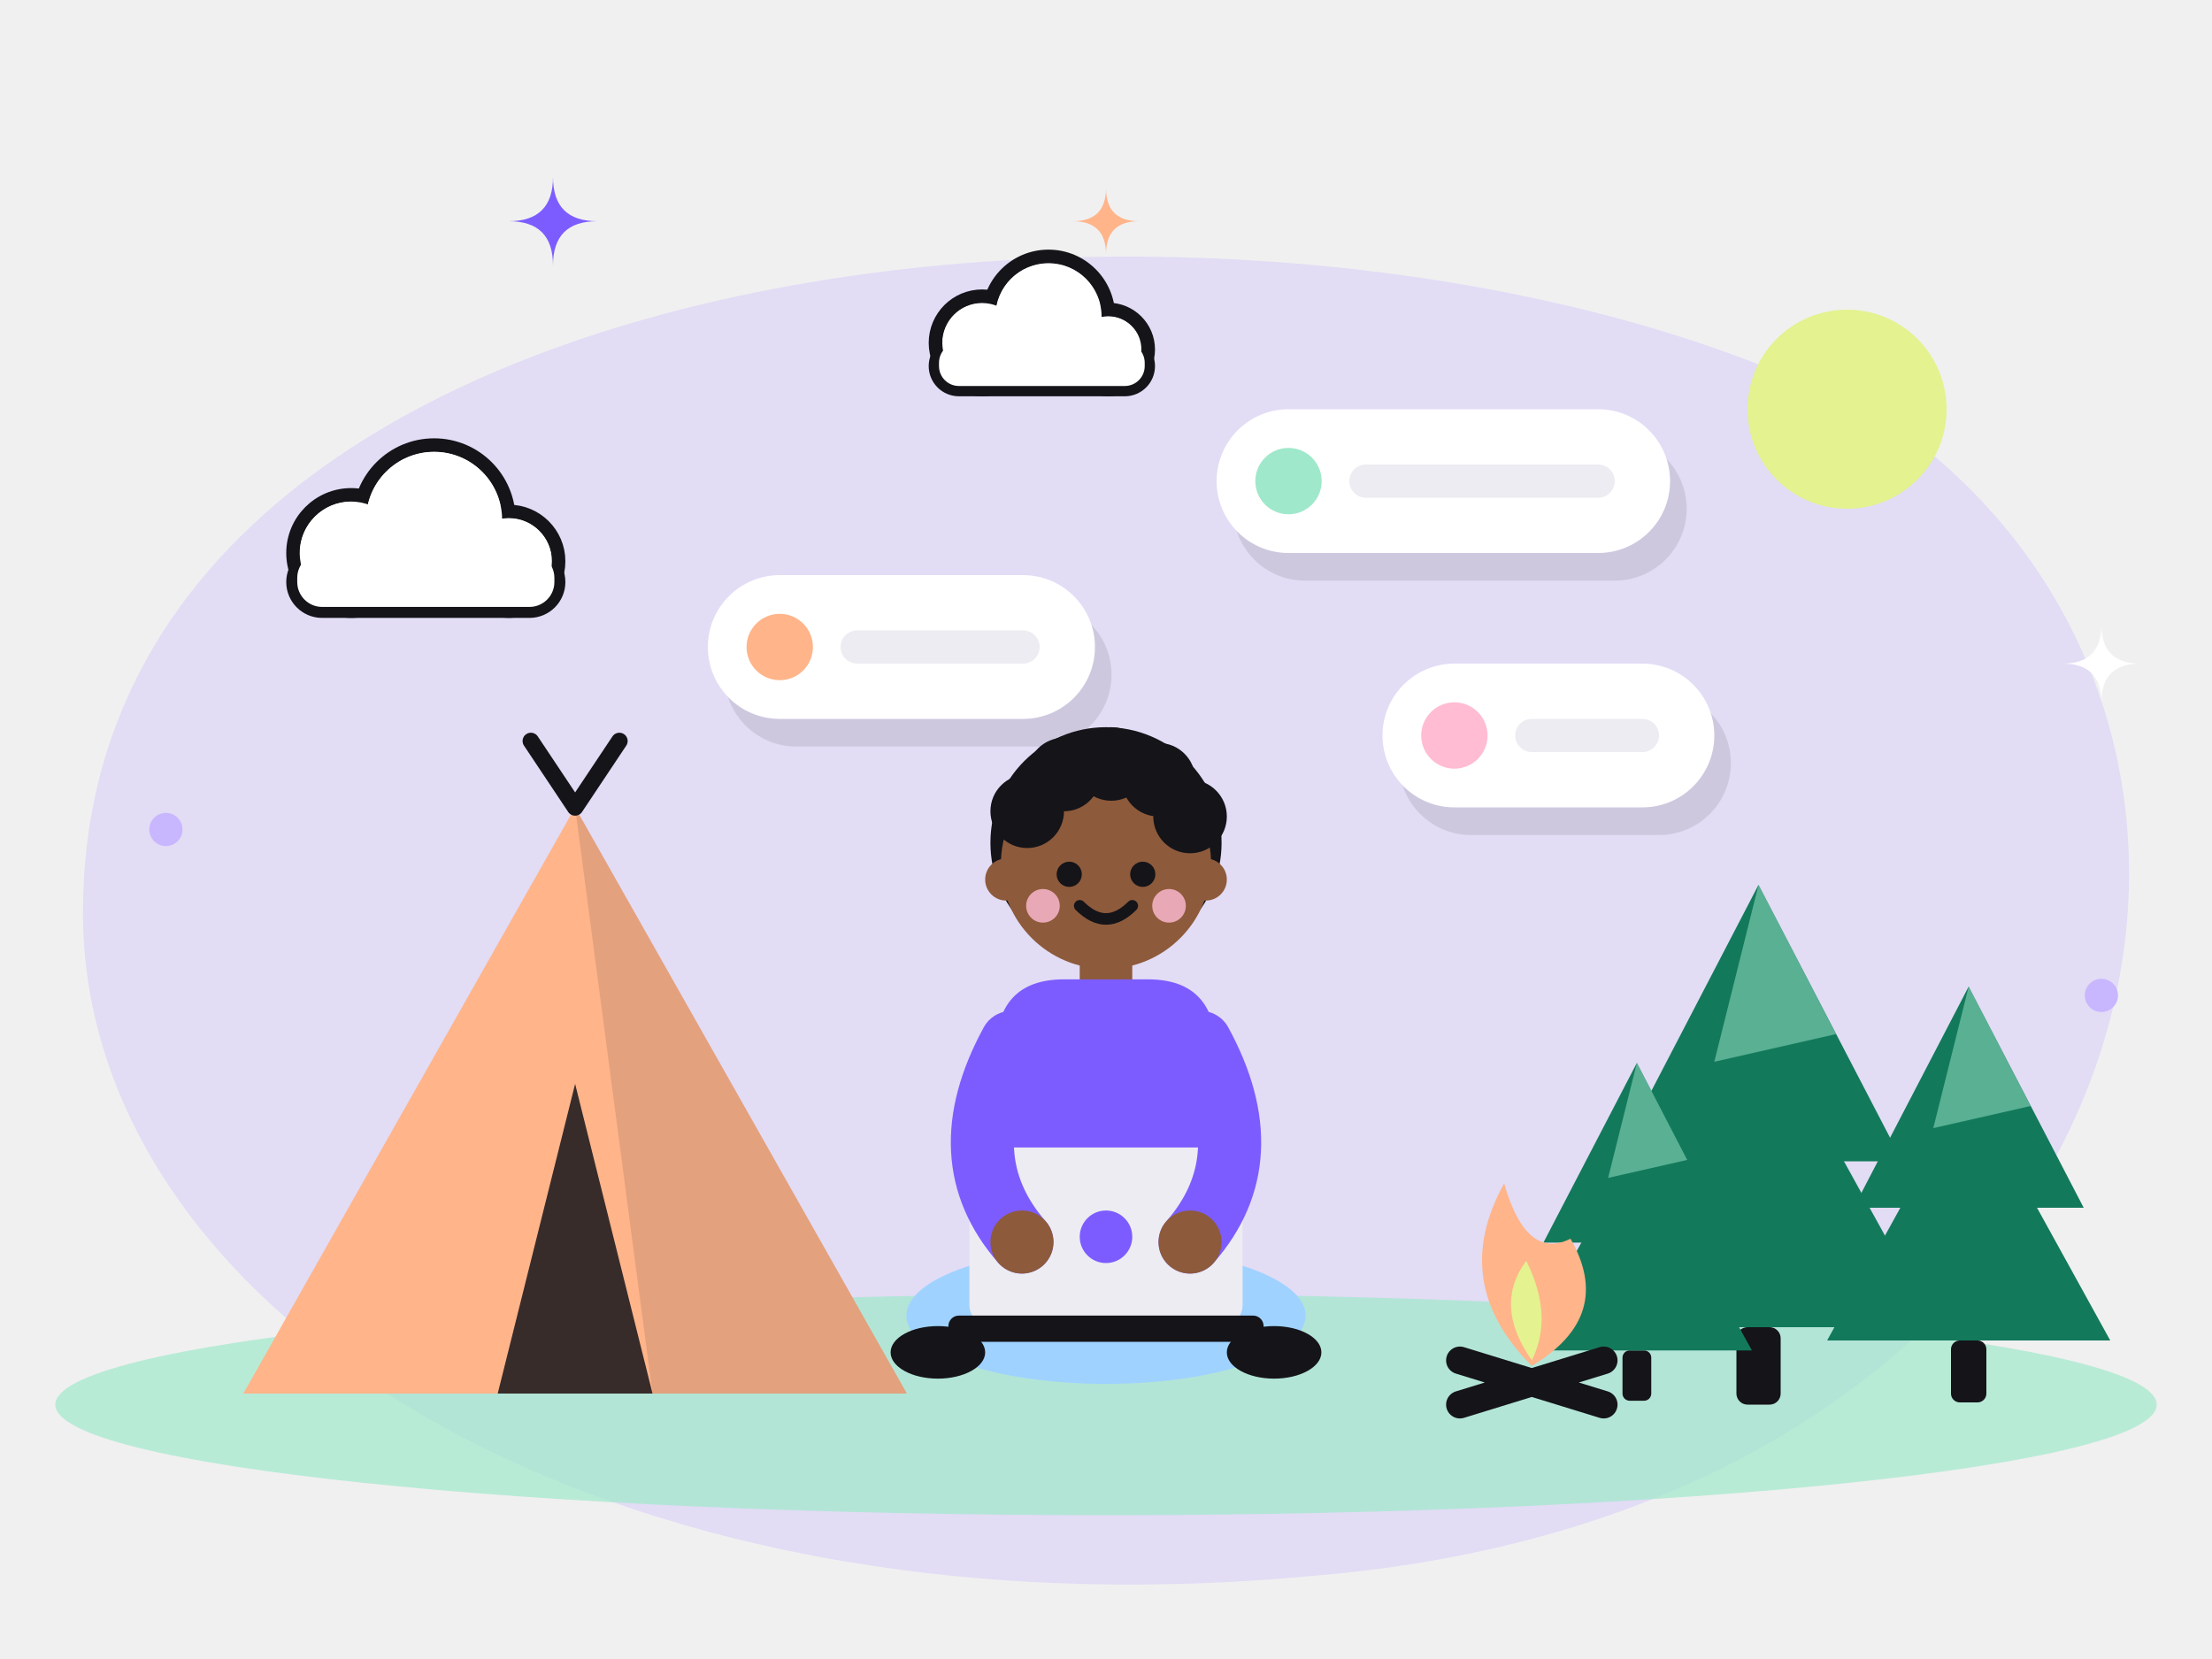
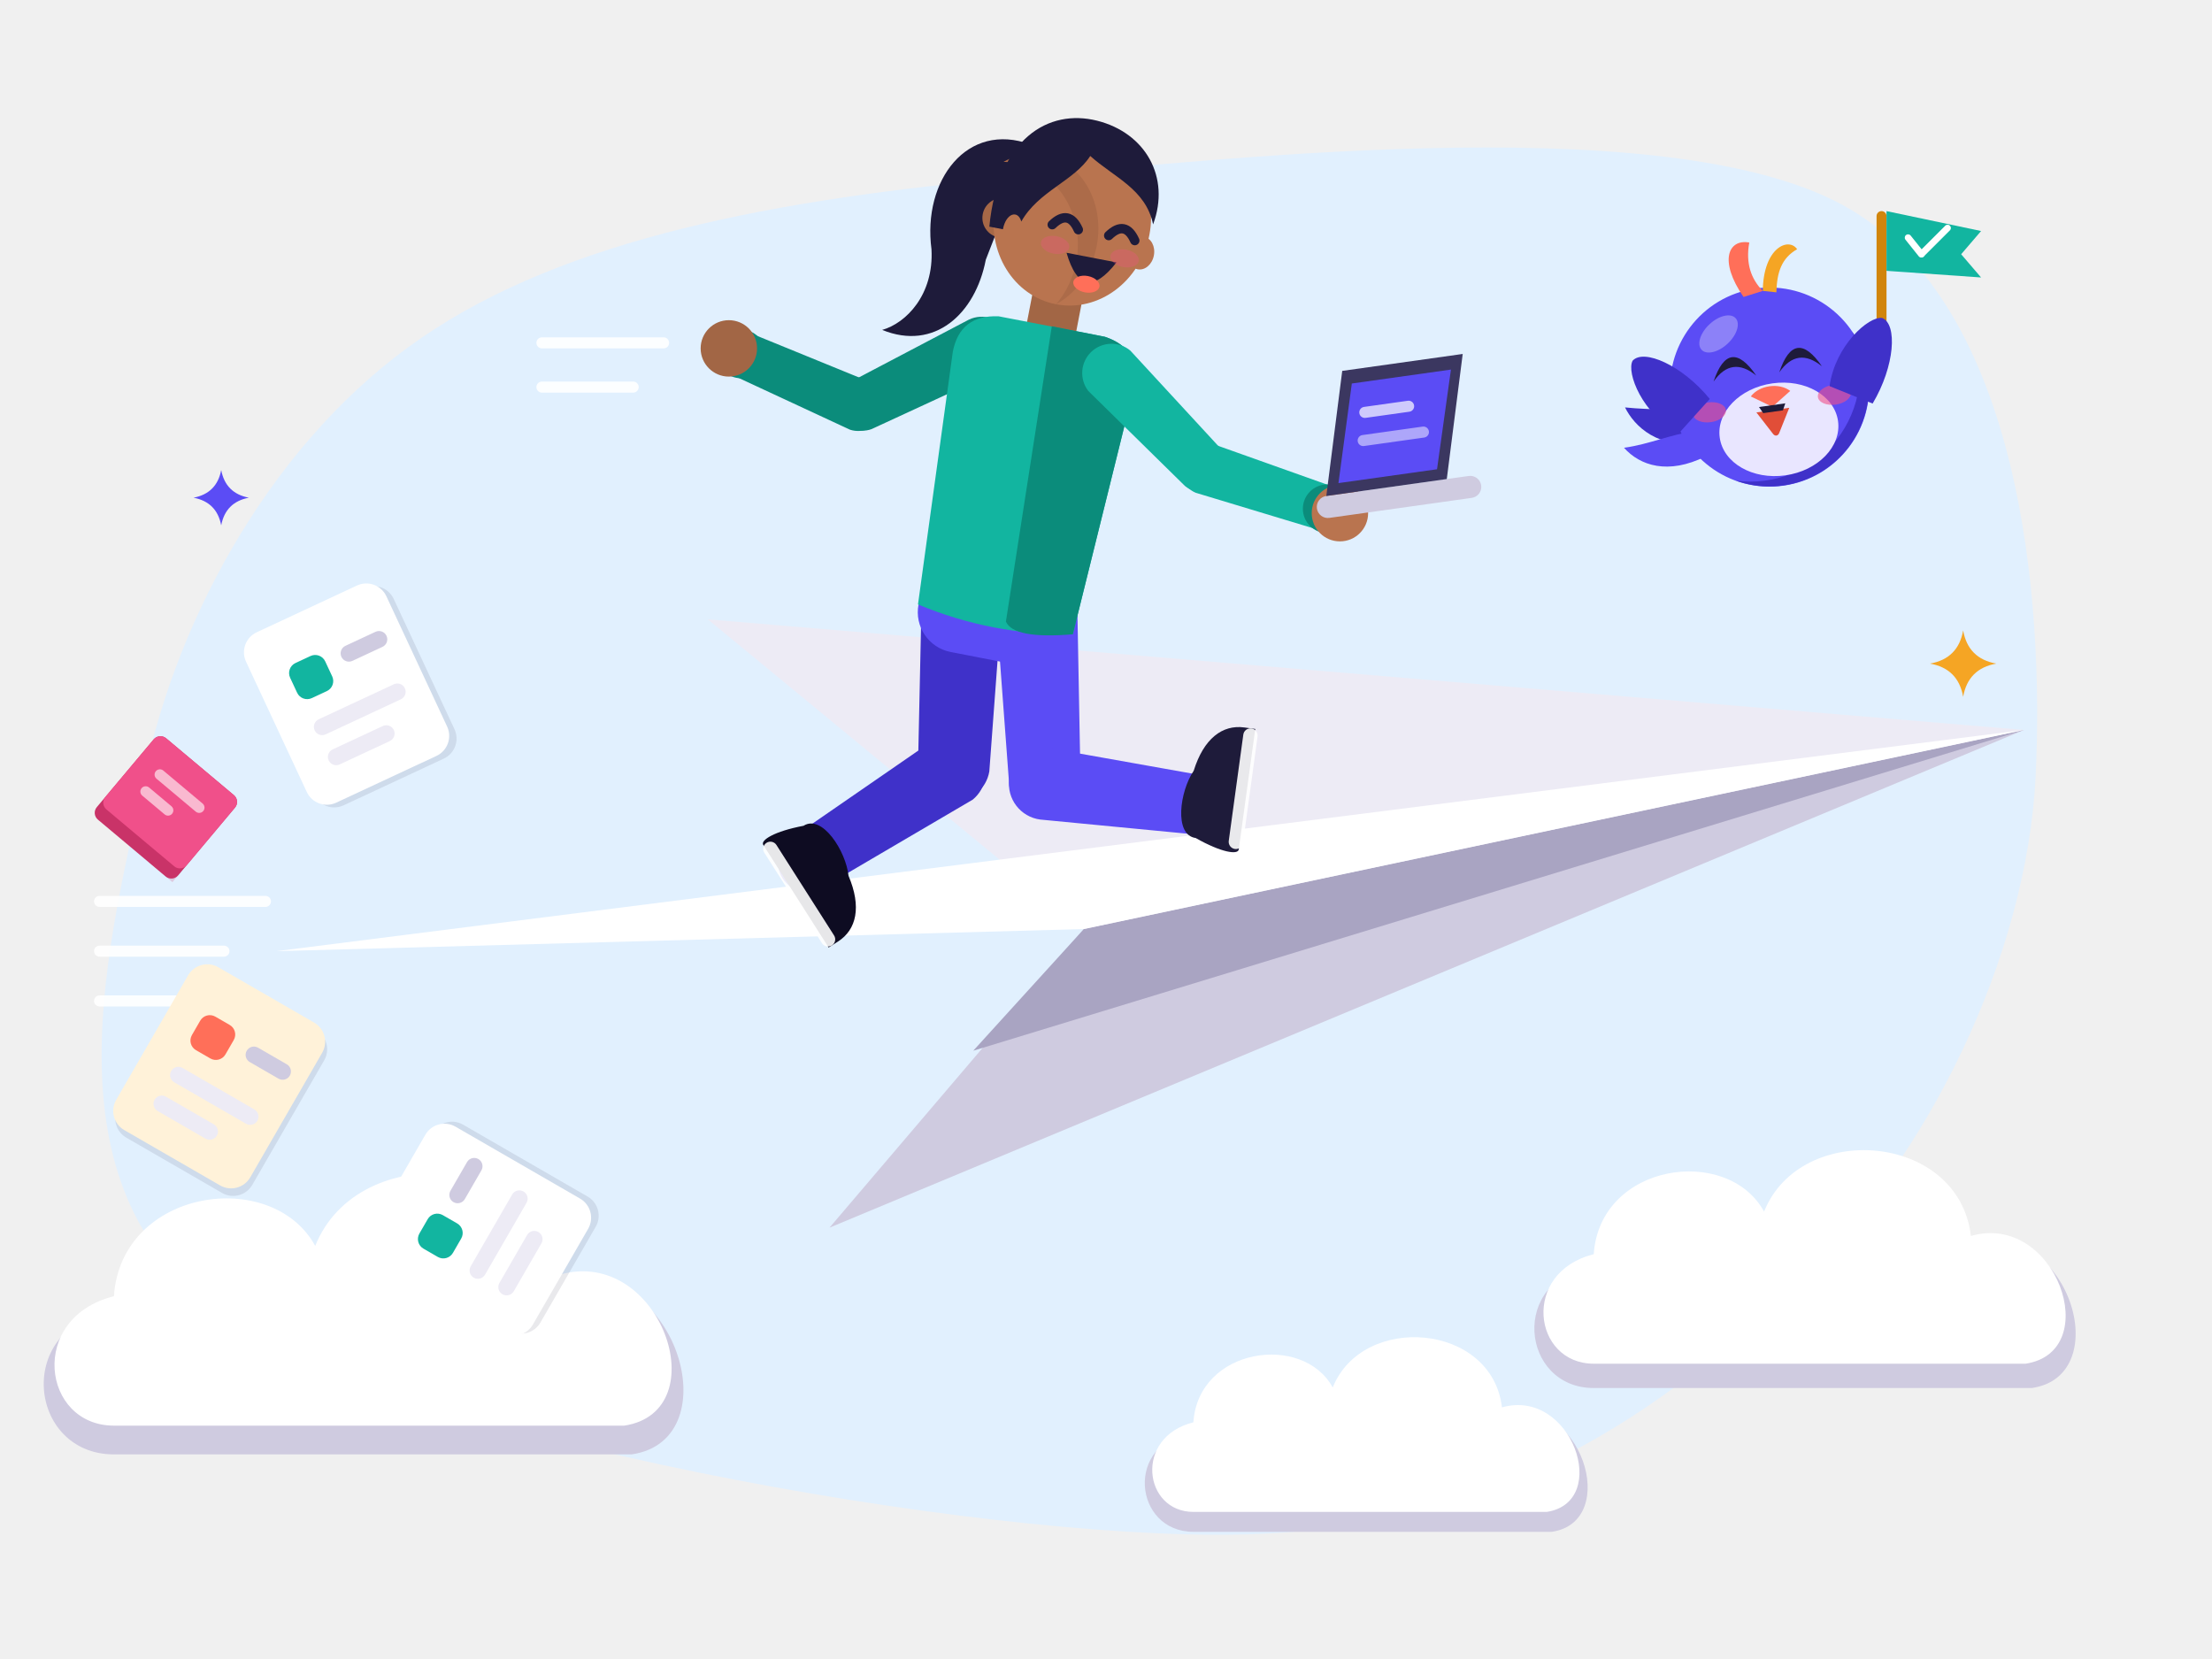
- <svg xmlns="http://www.w3.org/2000/svg" viewBox="0 0 400 300" fill="none">
-   <path d="M15,165 C15,33 255.5,21 348,81 C422,141 385,273 237,285 C107.5,297 15,237 15,165Z" fill="#c8b6ff" opacity="0.35" />
-   <circle cx="334" cy="74" r="18" fill="#e4f28f" />
-   <g transform="translate(74 100) scale(0.75)">
-     <circle cx="-14" cy="0" r="14" fill="#ffffff" stroke="#141419" stroke-width="3.3" />
-     <circle cx="6" cy="-8" r="18" fill="#ffffff" stroke="#141419" stroke-width="3.3" />
-     <circle cx="24" cy="2" r="12" fill="#ffffff" stroke="#141419" stroke-width="3.3" />
-     <rect x="-28" y="0" width="64" height="14" rx="7" fill="#ffffff" stroke="#141419" stroke-width="3.3" />
-     <circle cx="-14" cy="0" r="12.4" fill="#ffffff" />
-     <circle cx="6" cy="-8" r="16.4" fill="#ffffff" />
-     <circle cx="24" cy="2" r="10.4" fill="#ffffff" />
-     <rect x="-27" y="0" width="62" height="13" rx="6" fill="#ffffff" />
+ <svg xmlns="http://www.w3.org/2000/svg" viewBox="0 0 400 300">
+   <path d="M368.1 140.6C366.4 173 348.8 209.5 324.7 232.3C300.7 255.1 271.2 276.7 223.8 277.5C176.3 278.4 72.8 260.1 39.9 237.3C6.9 214.4 20.1 169.6 26.1 140.3C32.2 110.9 49.9 79.1 76.2 61.1C102.4 43.1 140.4 36 183.5 32.1C226.5 28.2 303.8 19.7 334.5 37.8C365.3 55.9 369.7 108.2 368.1 140.6Z" fill="#E1F0FE" />
+   <g transform="translate(70 250) scale(1.3)">
+     <path d="M-38 10C-50 10-52-8-38-10C-38-26-16-30-10-18C-4-34 22-32 24-14C40-18 48 8 34 10Z" fill="#CFCBE0" />
+     <path d="M-38 6C-48 6-50-9-38-12C-37-27-16-30-10-19C-4-34 22-32 24-15C38-19 46 4 33 6Z" fill="#FFFFFF" />
+     <ellipse cx="-14" cy="-16" rx="6" ry="3" fill="#FFFFFF" opacity="0.7" />
  </g>
-   <g transform="translate(186 62) scale(0.6)">
-     <circle cx="-14" cy="0" r="14" fill="#ffffff" stroke="#141419" stroke-width="4.2" />
-     <circle cx="6" cy="-8" r="18" fill="#ffffff" stroke="#141419" stroke-width="4.2" />
-     <circle cx="24" cy="2" r="12" fill="#ffffff" stroke="#141419" stroke-width="4.2" />
-     <rect x="-28" y="0" width="64" height="14" rx="7" fill="#ffffff" stroke="#141419" stroke-width="4.2" />
-     <circle cx="-14" cy="0" r="12" fill="#ffffff" />
-     <circle cx="6" cy="-8" r="16" fill="#ffffff" />
-     <circle cx="24" cy="2" r="10" fill="#ffffff" />
-     <rect x="-27" y="0" width="62" height="13" rx="6" fill="#ffffff" />
+   <g transform="translate(330 240) scale(1.1)">
+     <path d="M-38 10C-50 10-52-8-38-10C-38-26-16-30-10-18C-4-34 22-32 24-14C40-18 48 8 34 10Z" fill="#CFCBE0" />
+     <path d="M-38 6C-48 6-50-9-38-12C-37-27-16-30-10-19C-4-34 22-32 24-15C38-19 46 4 33 6Z" fill="#FFFFFF" />
+     <ellipse cx="-14" cy="-16" rx="6" ry="3" fill="#FFFFFF" opacity="0.7" />
  </g>
-   <ellipse cx="200" cy="254" rx="190" ry="20" fill="#9fe8cb" opacity="0.7" />
-   <path d="M44,252 L104,146 L164,252Z" fill="#ffb48a" />
-   <path d="M104,146 L118,252 L164,252Z" fill="#141419" opacity="0.12" />
-   <path d="M90,252 L104,196 L118,252Z" fill="#141419" opacity="0.85" />
-   <path d="M104,146 L96,134 M104,146 L112,134" fill="none" stroke="#141419" stroke-width="3" stroke-linecap="round" stroke-linejoin="round" />
-   <g transform="translate(318 252) scale(1)">
-     <rect x="-4" y="-12" width="8" height="14" rx="2" fill="#141419" />
-     <path d="M0,-92 L26,-42 L-26,-42Z" fill="#13795b" />
-     <path d="M0,-70 L32,-12 L-32,-12Z" fill="#13795b" />
-     <path d="M0,-92 L14,-65 L-8,-60Z" fill="#9fe8cb" opacity="0.5" />
+   <g transform="translate(250 268) scale(0.9)">
+     <path d="M-38 10C-50 10-52-8-38-10C-38-26-16-30-10-18C-4-34 22-32 24-14C40-18 48 8 34 10Z" fill="#CFCBE0" />
+     <path d="M-38 6C-48 6-50-9-38-12C-37-27-16-30-10-19C-4-34 22-32 24-15C38-19 46 4 33 6Z" fill="#FFFFFF" />
+     <ellipse cx="-14" cy="-16" rx="6" ry="3" fill="#FFFFFF" opacity="0.7" />
  </g>
-   <g transform="translate(356 252) scale(0.8)">
-     <rect x="-4" y="-12" width="8" height="14" rx="2" fill="#141419" />
-     <path d="M0,-92 L26,-42 L-26,-42Z" fill="#13795b" />
-     <path d="M0,-70 L32,-12 L-32,-12Z" fill="#13795b" />
-     <path d="M0,-92 L14,-65 L-8,-60Z" fill="#9fe8cb" opacity="0.5" />
+   <path d="M355 114Q355.9 119.1 361 120Q355.9 120.9 355 126Q354.1 120.9 349 120Q354.1 119.1 355 114Z" fill="#F5A524" />
+   <path d="M40 85Q40.8 89.2 45 90Q40.8 90.8 40 95Q39.2 90.8 35 90Q39.2 89.2 40 85Z" fill="#5B4CF5" />
+   <g opacity="0.9">
+     <path d="M18 164L48 164A1 1 0 0 0 48 162L18 162A1 1 0 0 0 18 164Z" fill="#FFFFFF" />
  </g>
-   <g transform="translate(296 252) scale(0.65)">
-     <rect x="-4" y="-12" width="8" height="14" rx="2" fill="#141419" />
-     <path d="M0,-92 L26,-42 L-26,-42Z" fill="#13795b" />
-     <path d="M0,-70 L32,-12 L-32,-12Z" fill="#13795b" />
-     <path d="M0,-92 L14,-65 L-8,-60Z" fill="#9fe8cb" opacity="0.5" />
+   <g opacity="0.9">
+     <path d="M18 173L40.5 173A1 1 0 0 0 40.5 171L18 171A1 1 0 0 0 18 173Z" fill="#FFFFFF" />
  </g>
-   <path d="M264,254 L290,246 M264,246 L290,254" fill="none" stroke="#141419" stroke-width="5" stroke-linecap="round" stroke-linejoin="round" />
-   <path d="M277,247 Q262,232 272,214 Q276,228 284,224 Q292,238 277,247Z" fill="#ffb48a" />
-   <path d="M277,246 Q270,236 276,228 Q281,238 277,246Z" fill="#e4f28f" />
-   <g transform="translate(200 236) scale(0.95)">
-     <ellipse cx="0" cy="2" rx="38" ry="13" fill="#9fd2ff" />
-     <ellipse cx="-32" cy="9" rx="9" ry="5" fill="#141419" />
-     <ellipse cx="32" cy="9" rx="9" ry="5" fill="#141419" />
-     <rect x="-5" y="-70" width="10" height="12" rx="3" fill="#8d5a3b" />
-     <path d="M-22,-2 L-21,-48 Q-21,-62 -8,-62 L8,-62 Q21,-62 21,-48 L22,-2 Q22,2 18,2 L-18,2 Q-22,2 -22,-2Z" fill="#7c5cff" />
-     <rect x="-26" y="-30" width="52" height="34" rx="4" fill="#ececf2" />
-     <circle cx="0" cy="-13" r="5" fill="#7c5cff" />
-     <rect x="-30" y="2" width="60" height="5" rx="2" fill="#141419" />
-     <path d="M-18,-50 Q-30,-28 -16,-12" fill="none" stroke="#7c5cff" stroke-width="12" stroke-linecap="round" stroke-linejoin="round" />
-     <circle cx="-16" cy="-12" r="6" fill="#8d5a3b" />
-     <path d="M18,-50 Q30,-28 16,-12" fill="none" stroke="#7c5cff" stroke-width="12" stroke-linecap="round" stroke-linejoin="round" />
-     <circle cx="16" cy="-12" r="6" fill="#8d5a3b" />
-     <g transform="translate(0 -86)">
-       <circle cx="0" cy="-2" r="22" fill="#141419" />
-       <circle cx="-19" cy="5" r="4" fill="#8d5a3b" />
-       <circle cx="19" cy="5" r="4" fill="#8d5a3b" />
-       <circle cx="0" cy="2" r="20" fill="#8d5a3b" />
-       <circle cx="-15" cy="-8" r="7" fill="#141419" />
-       <circle cx="-8" cy="-15" r="7" fill="#141419" />
-       <circle cx="1" cy="-17" r="7" fill="#141419" />
-       <circle cx="10" cy="-14" r="7" fill="#141419" />
-       <circle cx="16" cy="-7" r="7" fill="#141419" />
-       <circle cx="-7" cy="4" r="2.4" fill="#141419" />
-       <circle cx="7" cy="4" r="2.4" fill="#141419" />
-       <path d="M-5,10 Q0,15 5,10" fill="none" stroke="#141419" stroke-width="2.2" stroke-linecap="round" stroke-linejoin="round" />
-       <circle cx="-12" cy="10" r="3.2" fill="#ffbcd3" opacity="0.8" />
-       <circle cx="12" cy="10" r="3.2" fill="#ffbcd3" opacity="0.8" />
+   <g opacity="0.9">
+     <path d="M18 182L48 182A1 1 0 0 0 48 180L18 180A1 1 0 0 0 18 182Z" fill="#FFFFFF" />
+   </g>
+   <g transform="translate(64 126) rotate(-25)">
+     <rect x="-14" y="-17" width="28" height="34" rx="4" fill="#1E1B3A" opacity="0.1" />
+     <rect x="-15" y="-18" width="28" height="34" rx="4" fill="#FFFFFF" />
+     <rect x="-9" y="-10" width="7" height="7" rx="2" fill="#12B5A0" />
+     <rect x="1" y="-9" width="9" height="3" rx="1.5" fill="#CFCBE0" />
+     <rect x="-9" y="1" width="18" height="3" rx="1.5" fill="#EDEBF5" />
+     <rect x="-9" y="7" width="13" height="3" rx="1.5" fill="#EDEBF5" />
+   </g>
+   <g transform="translate(40 196) rotate(30)">
+     <rect x="-14" y="-17" width="28" height="34" rx="4" fill="#1E1B3A" opacity="0.1" />
+     <rect x="-15" y="-18" width="28" height="34" rx="4" fill="#FFF2D9" />
+     <rect x="-9" y="-10" width="7" height="7" rx="2" fill="#FF6F59" />
+     <rect x="1" y="-9" width="9" height="3" rx="1.5" fill="#CFCBE0" />
+     <rect x="-9" y="1" width="18" height="3" rx="1.5" fill="#EDEBF5" />
+     <rect x="-9" y="7" width="13" height="3" rx="1.5" fill="#EDEBF5" />
+   </g>
+   <g transform="translate(88 222) rotate(-60)">
+     <rect x="-14" y="-17" width="28" height="34" rx="4" fill="#1E1B3A" opacity="0.1" />
+     <rect x="-15" y="-18" width="28" height="34" rx="4" fill="#FFFFFF" />
+     <rect x="-9" y="-10" width="7" height="7" rx="2" fill="#12B5A0" />
+     <rect x="1" y="-9" width="9" height="3" rx="1.5" fill="#CFCBE0" />
+     <rect x="-9" y="1" width="18" height="3" rx="1.5" fill="#EDEBF5" />
+     <rect x="-9" y="7" width="13" height="3" rx="1.5" fill="#EDEBF5" />
+   </g>
+   <g transform="translate(30 146) rotate(40) scale(0.8)">
+     <rect x="-12" y="-12" width="24" height="24" rx="2" fill="#C93368" />
+     <rect x="-12" y="-12" width="24" height="21" rx="2" fill="#F0508A" />
+     <path d="M5 9L12 9L12 12L5 12Z" fill="#C93368" opacity="0.2" />
+     <rect x="-7" y="-6" width="14" height="2.4" rx="1.2" fill="#FFFFFF" opacity="0.6" />
+     <rect x="-7" y="-1" width="9" height="2.4" rx="1.2" fill="#FFFFFF" opacity="0.6" />
+   </g>
+   <path d="M366 132 L128 112 L196 168Z" fill="#EDEBF5" />
+   <path d="M366 132 L196 168 L150 222Z" fill="#CFCBE0" />
+   <path d="M366 132 L196 168 L176 190Z" fill="#A9A4C2" />
+   <path d="M366 132 L50 172 L196 168Z" fill="#FFFFFF" />
+   <g transform="translate(193.9 39.8) rotate(10.9) scale(1)">
+     <g transform="scale(1 1)">
+       <path d="M-10-12C-22-14-28-2-24 10C-22 18-26 24-30 26C-20 28-14 20-14 10Z" fill="#1E1B3A" />
    </g>
  </g>
-   <rect x="223" y="79" width="82" height="26" rx="13" fill="#141419" opacity="0.1" />
-   <rect x="220" y="74" width="82" height="26" rx="13" fill="#ffffff" />
-   <circle cx="233" cy="87" r="6" fill="#9fe8cb" />
-   <rect x="244" y="84" width="48" height="6" rx="3" fill="#ececf2" />
-   <rect x="131" y="109" width="70" height="26" rx="13" fill="#141419" opacity="0.1" />
-   <rect x="128" y="104" width="70" height="26" rx="13" fill="#ffffff" />
-   <circle cx="141" cy="117" r="6" fill="#ffb48a" />
-   <rect x="152" y="114" width="36" height="6" rx="3" fill="#ececf2" />
-   <rect x="253" y="125" width="60" height="26" rx="13" fill="#141419" opacity="0.1" />
-   <rect x="250" y="120" width="60" height="26" rx="13" fill="#ffffff" />
-   <circle cx="263" cy="133" r="6" fill="#ffbcd3" />
-   <rect x="274" y="130" width="26" height="6" rx="3" fill="#ececf2" />
-   <path d="M100,32 Q100,40 108,40 Q100,40 100,48 Q100,40 92,40 Q100,40 100,32Z" fill="#7c5cff" />
-   <path d="M380,113 Q380,120 387,120 Q380,120 380,127 Q380,120 373,120 Q380,120 380,113Z" fill="#ffffff" />
-   <path d="M200,34 Q200,40 206,40 Q200,40 200,46 Q200,40 194,40 Q200,40 200,34Z" fill="#ffb48a" />
-   <circle cx="30" cy="150" r="3" fill="#c8b6ff" />
-   <circle cx="380" cy="180" r="3" fill="#c8b6ff" />
+   <path d="M166.7 106.5L166 138.8A6.5 6.5 0 0 0 178.9 139.5L181.3 107.2A7.3 7.3 0 0 0 166.7 106.5Z" fill="#3F31C9" />
+   <path d="M169 133.7L143.2 151.5A5.3 5.3 0 0 0 148.8 160.5L175.9 144.6A6.5 6.5 0 0 0 169 133.7Z" fill="#3F31C9" />
+   <g transform="translate(146 156) rotate(57.5) scale(1 1)">
+     <path d="M-6-3C-6-7 2-7 6-5C12-4 15-1 15 3L15 5-7 5C-8 5-8 2-6-3Z" fill="#0E0C22" />
+     <rect x="-7" y="3" width="22" height="2.6" rx="1.3" fill="#FFFFFF" opacity="0.9" />
+   </g>
+   <path d="M175.2 57.8L153.5 69.2A4.7 4.7 0 0 0 157.6 77.6L179.9 67.3A5.3 5.3 0 0 0 175.2 57.8Z" fill="#0B8C7B" />
+   <path d="M157.4 69.1L135.6 60.2A4.1 4.1 0 0 0 132.4 67.8L153.7 77.7A4.7 4.7 0 0 0 157.4 69.1Z" fill="#0B8C7B" />
+   <circle cx="134" cy="64" r="4.4" fill="#0B8C7B" />
+   <circle cx="131.8" cy="63" r="5.1" fill="#A26645" />
+   <path d="M180.1 109.8L182.5 142A6.5 6.5 0 0 0 195.4 141.5L194.8 109.1A7.3 7.3 0 0 0 180.1 109.8Z" fill="#5B4CF5" />
+   <path d="M188.1 148.2L219.3 151.2A5.3 5.3 0 0 0 220.7 140.8L189.8 135.3A6.5 6.5 0 0 0 188.1 148.2Z" fill="#5B4CF5" />
+   <g transform="translate(220 146) rotate(-82.2) scale(1 1)">
+     <path d="M-6-3C-6-7 2-7 6-5C12-4 15-1 15 3L15 5-7 5C-8 5-8 2-6-3Z" fill="#1E1B3A" />
+     <rect x="-7" y="3" width="22" height="2.6" rx="1.3" fill="#FFFFFF" opacity="0.9" />
+   </g>
+   <path d="M171.9 117.9L185.3 120.5A7.3 7.3 0 0 0 188.1 106.1L174.7 103.5A7.3 7.3 0 0 0 171.9 117.9Z" fill="#5B4CF5" />
+   <path d="M193.7 64.7L196.3 51.2A4.5 4.5 0 0 0 187.4 49.5L184.8 63A4.5 4.5 0 0 0 193.7 64.7Z" fill="#A26645" />
+   <path d="M166 109.3L172.3 63.6Q173.6 56.9 180.6 57.2L199.8 60.9Q206.4 63.1 205.1 69.9L194 114.7Q179.4 114.9 166 109.3Z" fill="#12B5A0" />
+   <path d="M181.9 112.4L190.2 59L199.8 60.9Q206.4 63.1 205.1 69.9L194 114.7Q183.3 115.6 181.9 112.4Z" fill="#0B8C7B" />
+   <g transform="translate(193.9 39.8) rotate(10.9) scale(1)">
+     <circle cx="-12.5" cy="2" r="3.6" fill="#A66847" />
+     <ellipse cx="0" cy="0" rx="14.2" ry="15.5" fill="#B9744F" />
+     <path d="M-14.2 -8A14.2 15.5 0 0 1 0 15.5A12 14 0 0 0 -14.2 -8Z" fill="#AC6B49" />
+     <ellipse cx="13.3" cy="3.5" rx="2.4" ry="3" fill="#B9744F" />
+     <path d="M-3.4 1.5Q-1 -1.9 1.4 1.5" fill="none" stroke="#1E1B3A" stroke-width="1.7" stroke-linecap="round" stroke-linejoin="round" />
+     <path d="M7 1.5Q9.4 -1.9 11.8 1.5" fill="none" stroke="#1E1B3A" stroke-width="1.7" stroke-linecap="round" stroke-linejoin="round" />
+     <path d="M0.1 6Q4.7 15 9.3 6Z" fill="#1E1B3A" />
+     <ellipse cx="4.7" cy="10.9" rx="2.4" ry="1.5" fill="#FF6F59" />
+     <ellipse cx="-2.2" cy="5" rx="2.6" ry="1.6" fill="#F0508A" opacity="0.3" />
+     <ellipse cx="10.6" cy="5" rx="2.6" ry="1.6" fill="#F0508A" opacity="0.3" />
+     <g transform="scale(1 1)">
+       <path d="M-14.5 4C-16-12-8-19 1-18.5C10-18 16-11 14.5-2C12-8 6-9 1-12C-1-7-7-4-9 2C-10 0-12 1-12 4Z" fill="#1E1B3A" />
+     </g>
+   </g>
+   <path d="M196.8 70.7L214.3 87.9A4.7 4.7 0 0 0 221 81.4L204.4 63.4A5.3 5.3 0 0 0 196.8 70.7Z" fill="#12B5A0" />
+   <path d="M216.2 89.1L238.7 95.9A4.1 4.1 0 0 0 241.3 88.1L219.1 80.2A4.7 4.7 0 0 0 216.2 89.1Z" fill="#12B5A0" />
+   <circle cx="240" cy="92" r="4.4" fill="#0B8C7B" />
+   <circle cx="242.3" cy="92.8" r="5.1" fill="#B9744F" />
+   <g transform="translate(252 90) rotate(-8)">
+     <rect x="-14" y="-2" width="30" height="4" rx="2" fill="#CFCBE0" />
+     <path d="M-12-2L-6-24 16-24 10-2Z" fill="#3B3760" />
+     <path d="M-9.5-4L-4.6-21.5 13.5-21.5 8.5-4Z" fill="#5B4CF5" />
+     <rect x="-4" y="-17" width="10" height="2" rx="1" fill="#FFFFFF" opacity="0.7" />
+     <rect x="-5" y="-12" width="13" height="2" rx="1" fill="#FFFFFF" opacity="0.5" />
+   </g>
+   <g opacity="0.9">
+     <path d="M98 63L120 63A1 1 0 0 0 120 61L98 61A1 1 0 0 0 98 63Z" fill="#FFFFFF" />
+   </g>
+   <g opacity="0.9">
+     <path d="M98 71L114.5 71A1 1 0 0 0 114.5 69L98 69A1 1 0 0 0 98 71Z" fill="#FFFFFF" />
+   </g>
+   <g transform="translate(320 70) rotate(-8) scale(0.6)">
+     <path d="M-22 14C-36 14-42 6-44 0C-36 2-30 2-24 6Z" fill="#3F31C9" />
+     <path d="M-22 18C-34 22-42 18-46 12C-38 12-32 10-24 10Z" fill="#5B4CF5" />
+     <circle cx="0" cy="0" r="30" fill="#5B4CF5" />
+     <path d="M27 -13A30 30 0 0 1-14 26.5A33 33 0 0 0 27-13Z" fill="#3F31C9" />
+     <ellipse cx="1" cy="13" rx="18" ry="14" fill="#E9E6FF" />
+     <ellipse cx="-13" cy="-18" rx="7" ry="4" fill="#FFFFFF" opacity="0.3" transform="rotate(-35 -13 -18)" />
+     <path d="M-4-28C-10-40-6-46 0-44C-2-38-1-33 2-29Z" fill="#FF6F59" />
+     <path d="M2-29C4-42 12-44 14-40C9-38 7-34 6-28Z" fill="#F5A524" />
+     <path d="M-16.5 -4Q-10 -17 -3.5 -4Q-10 -11 -16.5 -4Z" fill="#1E1B3A" />
+     <path d="M3.5 -4Q10 -17 16.5 -4Q10 -11 3.5 -4Z" fill="#1E1B3A" />
+     <ellipse cx="-19" cy="5" rx="5" ry="3" fill="#F0508A" opacity="0.6" />
+     <ellipse cx="19" cy="5" rx="5" ry="3" fill="#F0508A" opacity="0.6" />
+     <path d="M-6 2C-3-1 3-1 6 2L0 6Z" fill="#FF6F59" />
+     <path d="M-5 7L5 7L1 14C0.5 15-0.5 15-1 14Z" fill="#E14E38" />
+     <path d="M-4 5.5L4 5.5L3 7.5L-3 7.5Z" fill="#1E1B3A" />
+     <g transform="translate(35.5 -10.2) rotate(8)">
+       <rect x="-1.5" y="-38" width="3" height="44" rx="1.5" fill="#D1850C" />
+       <path d="M1.5-38L30-32 24-25 30-18 1.5-20Z" fill="#12B5A0" />
+       <path d="M7.2 -29.4L11.2 -24.4A1 1 0 0 0 12.8 -25.6L8.8 -30.6A1 1 0 0 0 7.2 -29.4Z" fill="#FFFFFF" />
+       <path d="M12.7 -24.3L20.7 -32.3A1 1 0 0 0 19.3 -33.7L11.3 -25.7A1 1 0 0 0 12.7 -24.3Z" fill="#FFFFFF" />
+     </g>
+     <g transform="translate(-25 4) rotate(230)">
+       <path d="M-2-7C10-10 22-4 23 0C23 5 11 9-2 7Z" fill="#3F31C9" />
+     </g>
+     <g transform="translate(25 4) rotate(-60)">
+       <path d="M-2-7C10-10 22-4 23 0C23 5 11 9-2 7Z" fill="#3F31C9" />
+     </g>
+   </g>
</svg>
